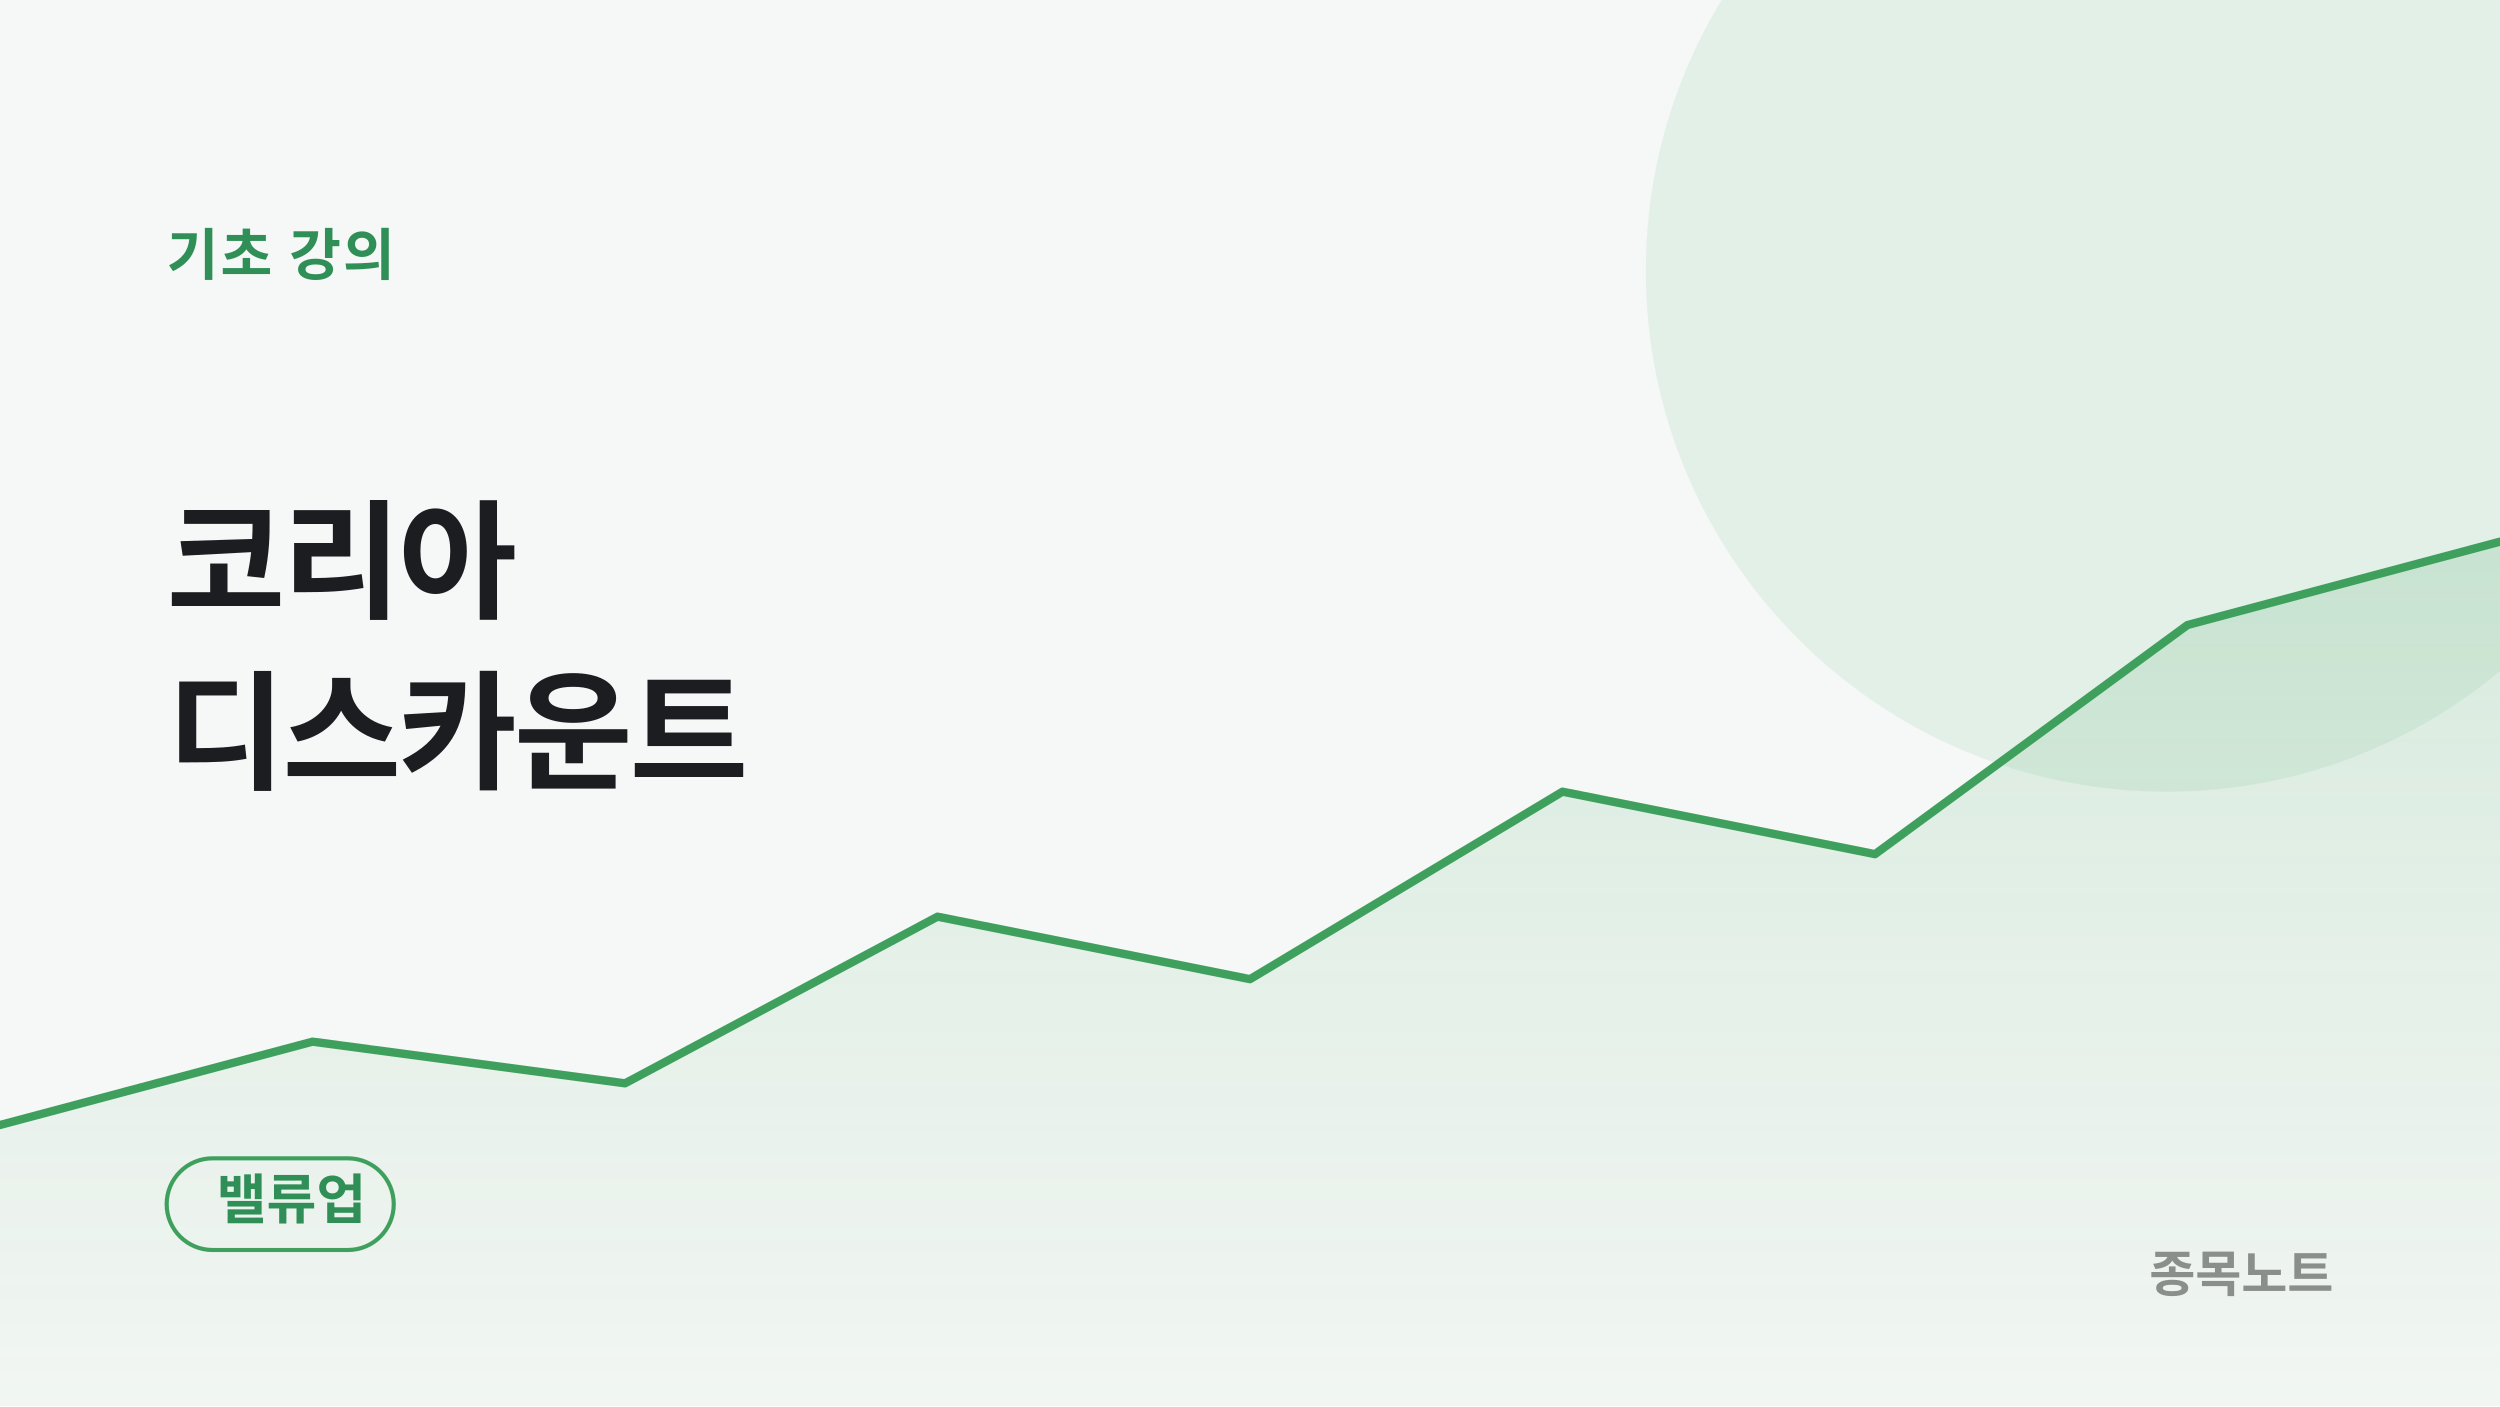
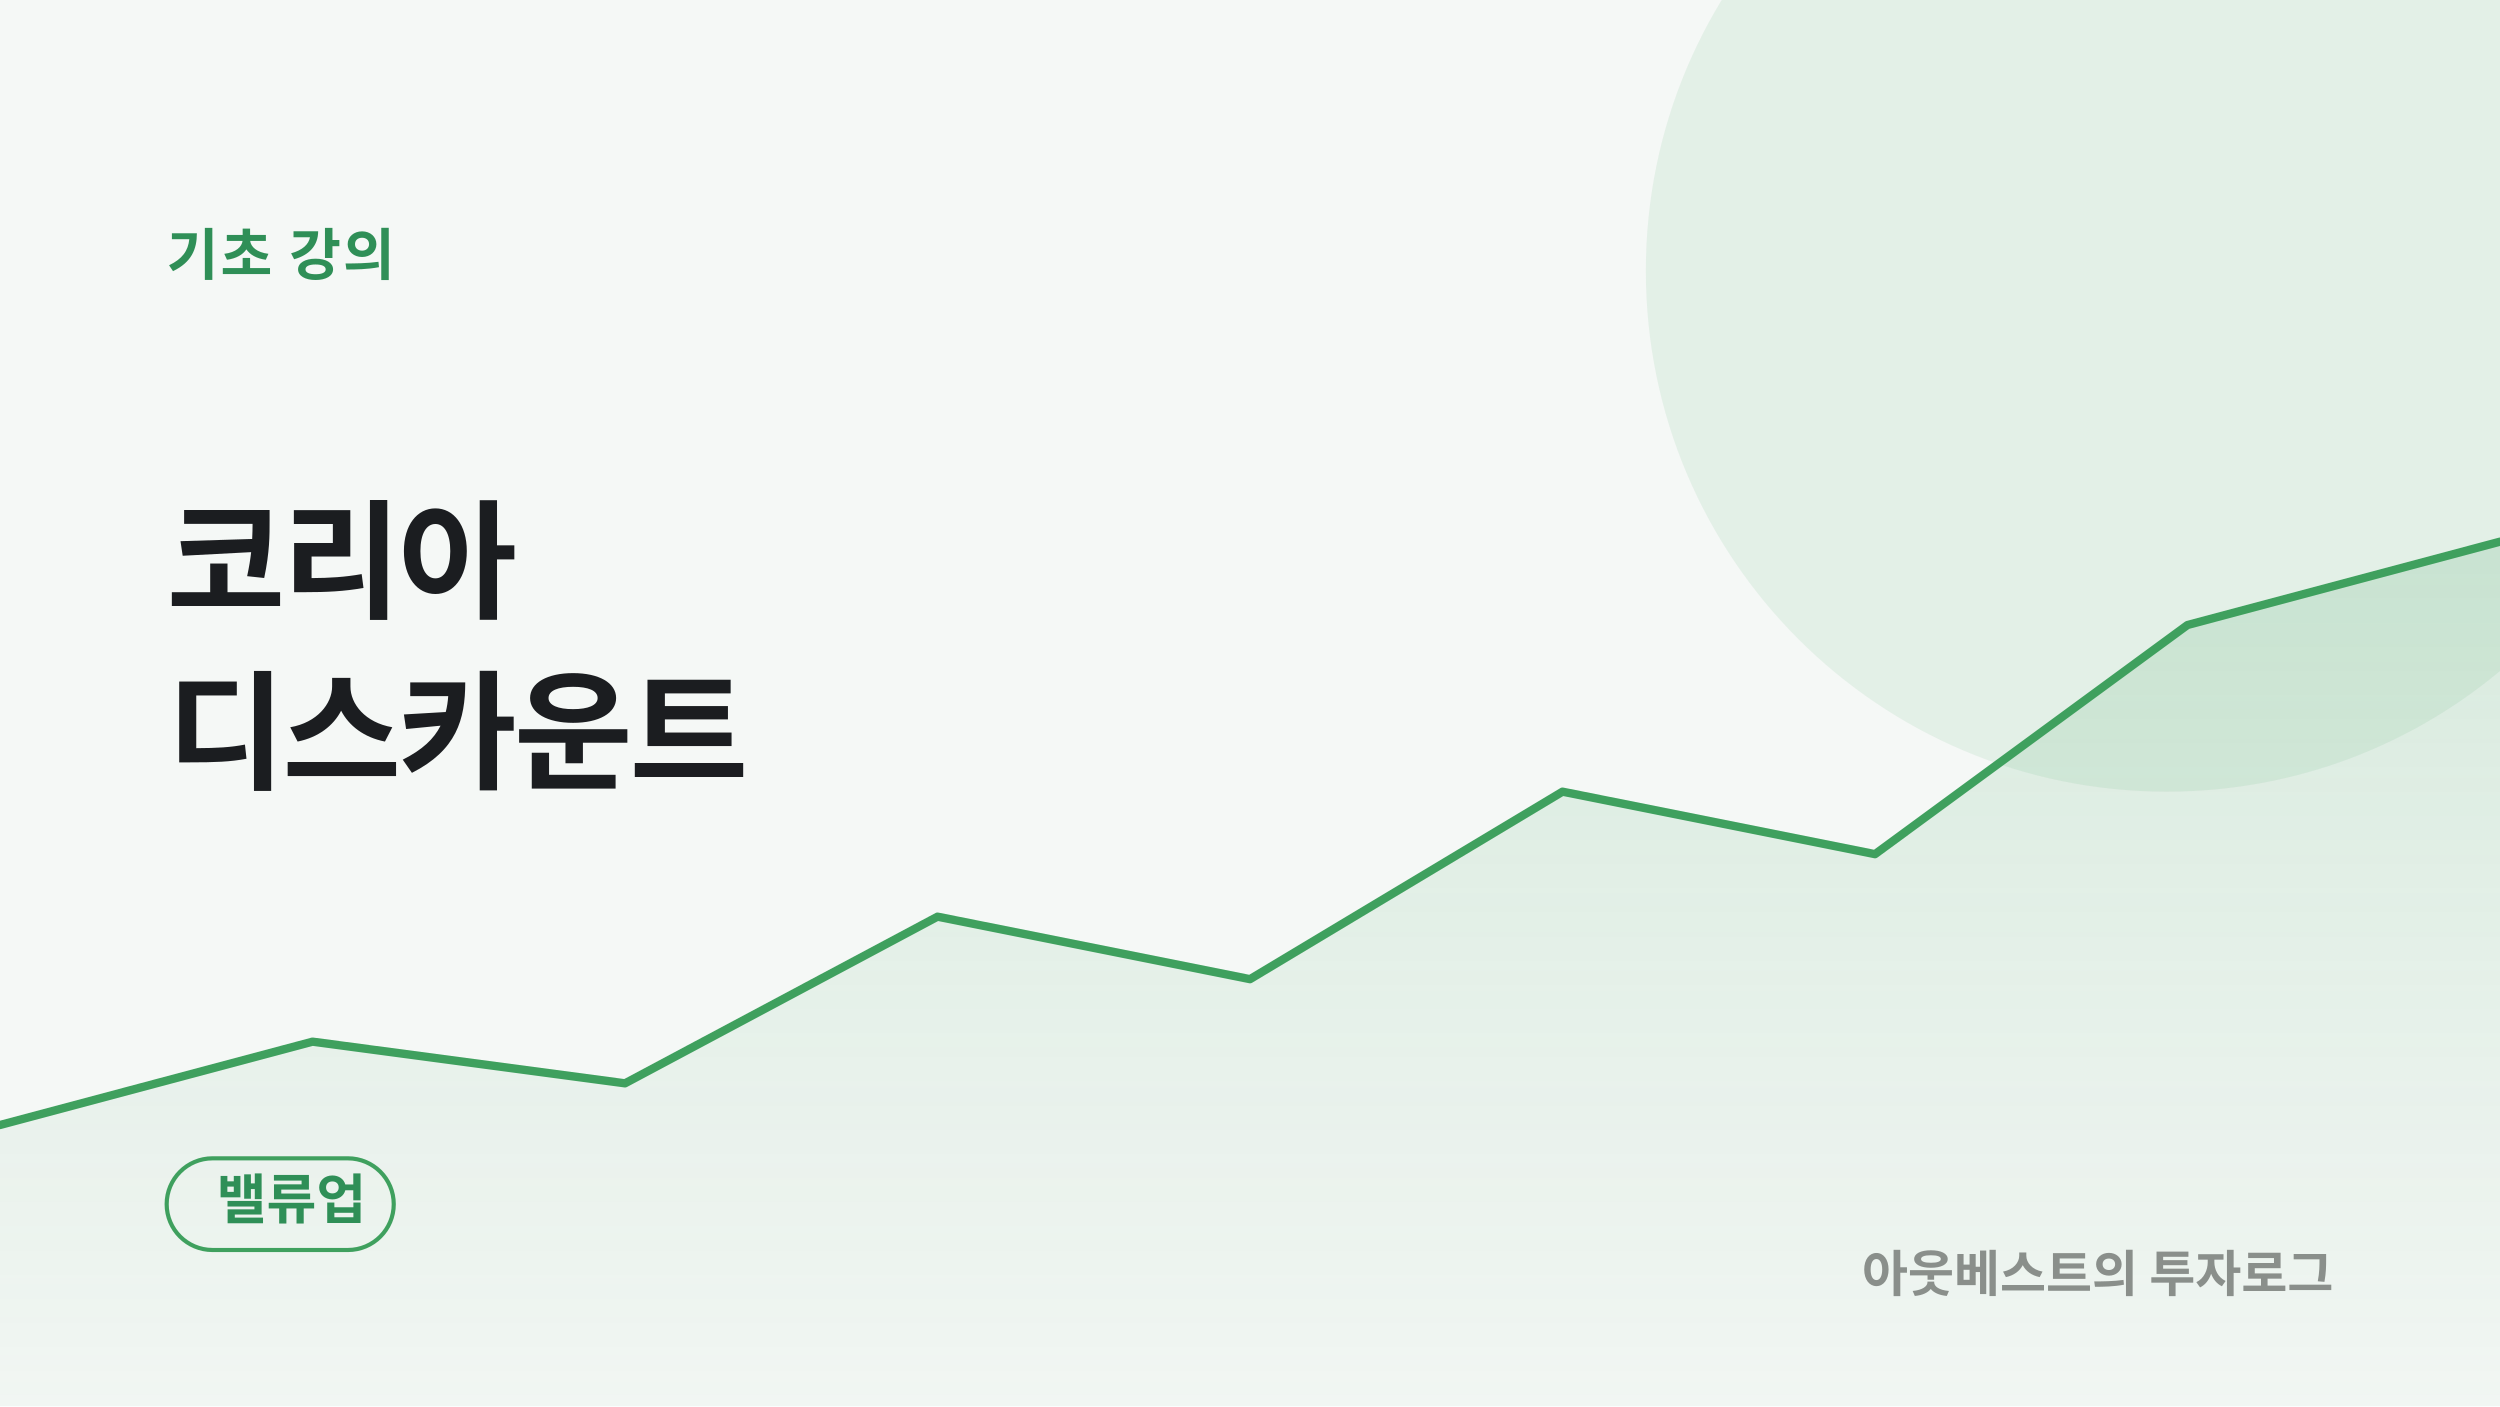
<svg xmlns="http://www.w3.org/2000/svg" viewBox="0 0 1200 675" width="1200" height="675" role="img" aria-label="코리아 디스카운트">
  <defs>
    <linearGradient id="g" x1="0" y1="0" x2="0" y2="1">
      <stop offset="0" stop-color="#3fa05e" stop-opacity="0.16" />
      <stop offset="1" stop-color="#3fa05e" stop-opacity="0.02" />
    </linearGradient>
  </defs>
  <style>
  .bg{fill:#f5f8f6} .blob{fill:#3fa05e;opacity:0.10}
  .eye{fill:#2f8f57;font:700 27px system-ui,-apple-system,"Segoe UI",sans-serif;letter-spacing:1px}
  .ttl{fill:#1b1d20;font:800 62px system-ui,-apple-system,"Segoe UI",sans-serif;letter-spacing:-1.5px}
  .brand{fill:#8a8f8b;font:600 24px system-ui,sans-serif}
  .tkr{fill:#2f8f57;font:700 26px system-ui,sans-serif;font-variant-numeric:tabular-nums}
  .tkrbox{fill:none;stroke:#3fa05e;stroke-width:2}
  .line{fill:none;stroke:#3fa05e;stroke-width:4;stroke-linejoin:round;stroke-linecap:round}
</style>
  <rect class="bg" width="1200" height="675" />
  <circle class="blob" cx="1040" cy="130" r="250" />
  <path d="M0 540 L150 500 L300 520 L450 440 L600 470 L750 380 L900 410 L1050 300 L1200 260 L1200 675 L0 675 Z" fill="url(#g)" />
  <path d="M0 540 L150 500 L300 520 L450 440 L600 470 L750 380 L900 410 L1050 300 L1200 260" class="line" />
  <text x="80" y="132" class="eye">기초 강의</text>
  <text x="80" y="292" class="ttl">코리아</text>
  <text x="80" y="374" class="ttl">디스카운트</text>
  <rect class="tkrbox" x="80" y="556" width="109" height="44" rx="22" />
  <text x="104" y="585" class="tkr">밸류업</text>
-   <text x="1120" y="620" text-anchor="end" class="brand">종목노트</text>
+   <text x="1120" y="620" text-anchor="end" class="brand">아웃베스트의 투자로그</text>
</svg>
